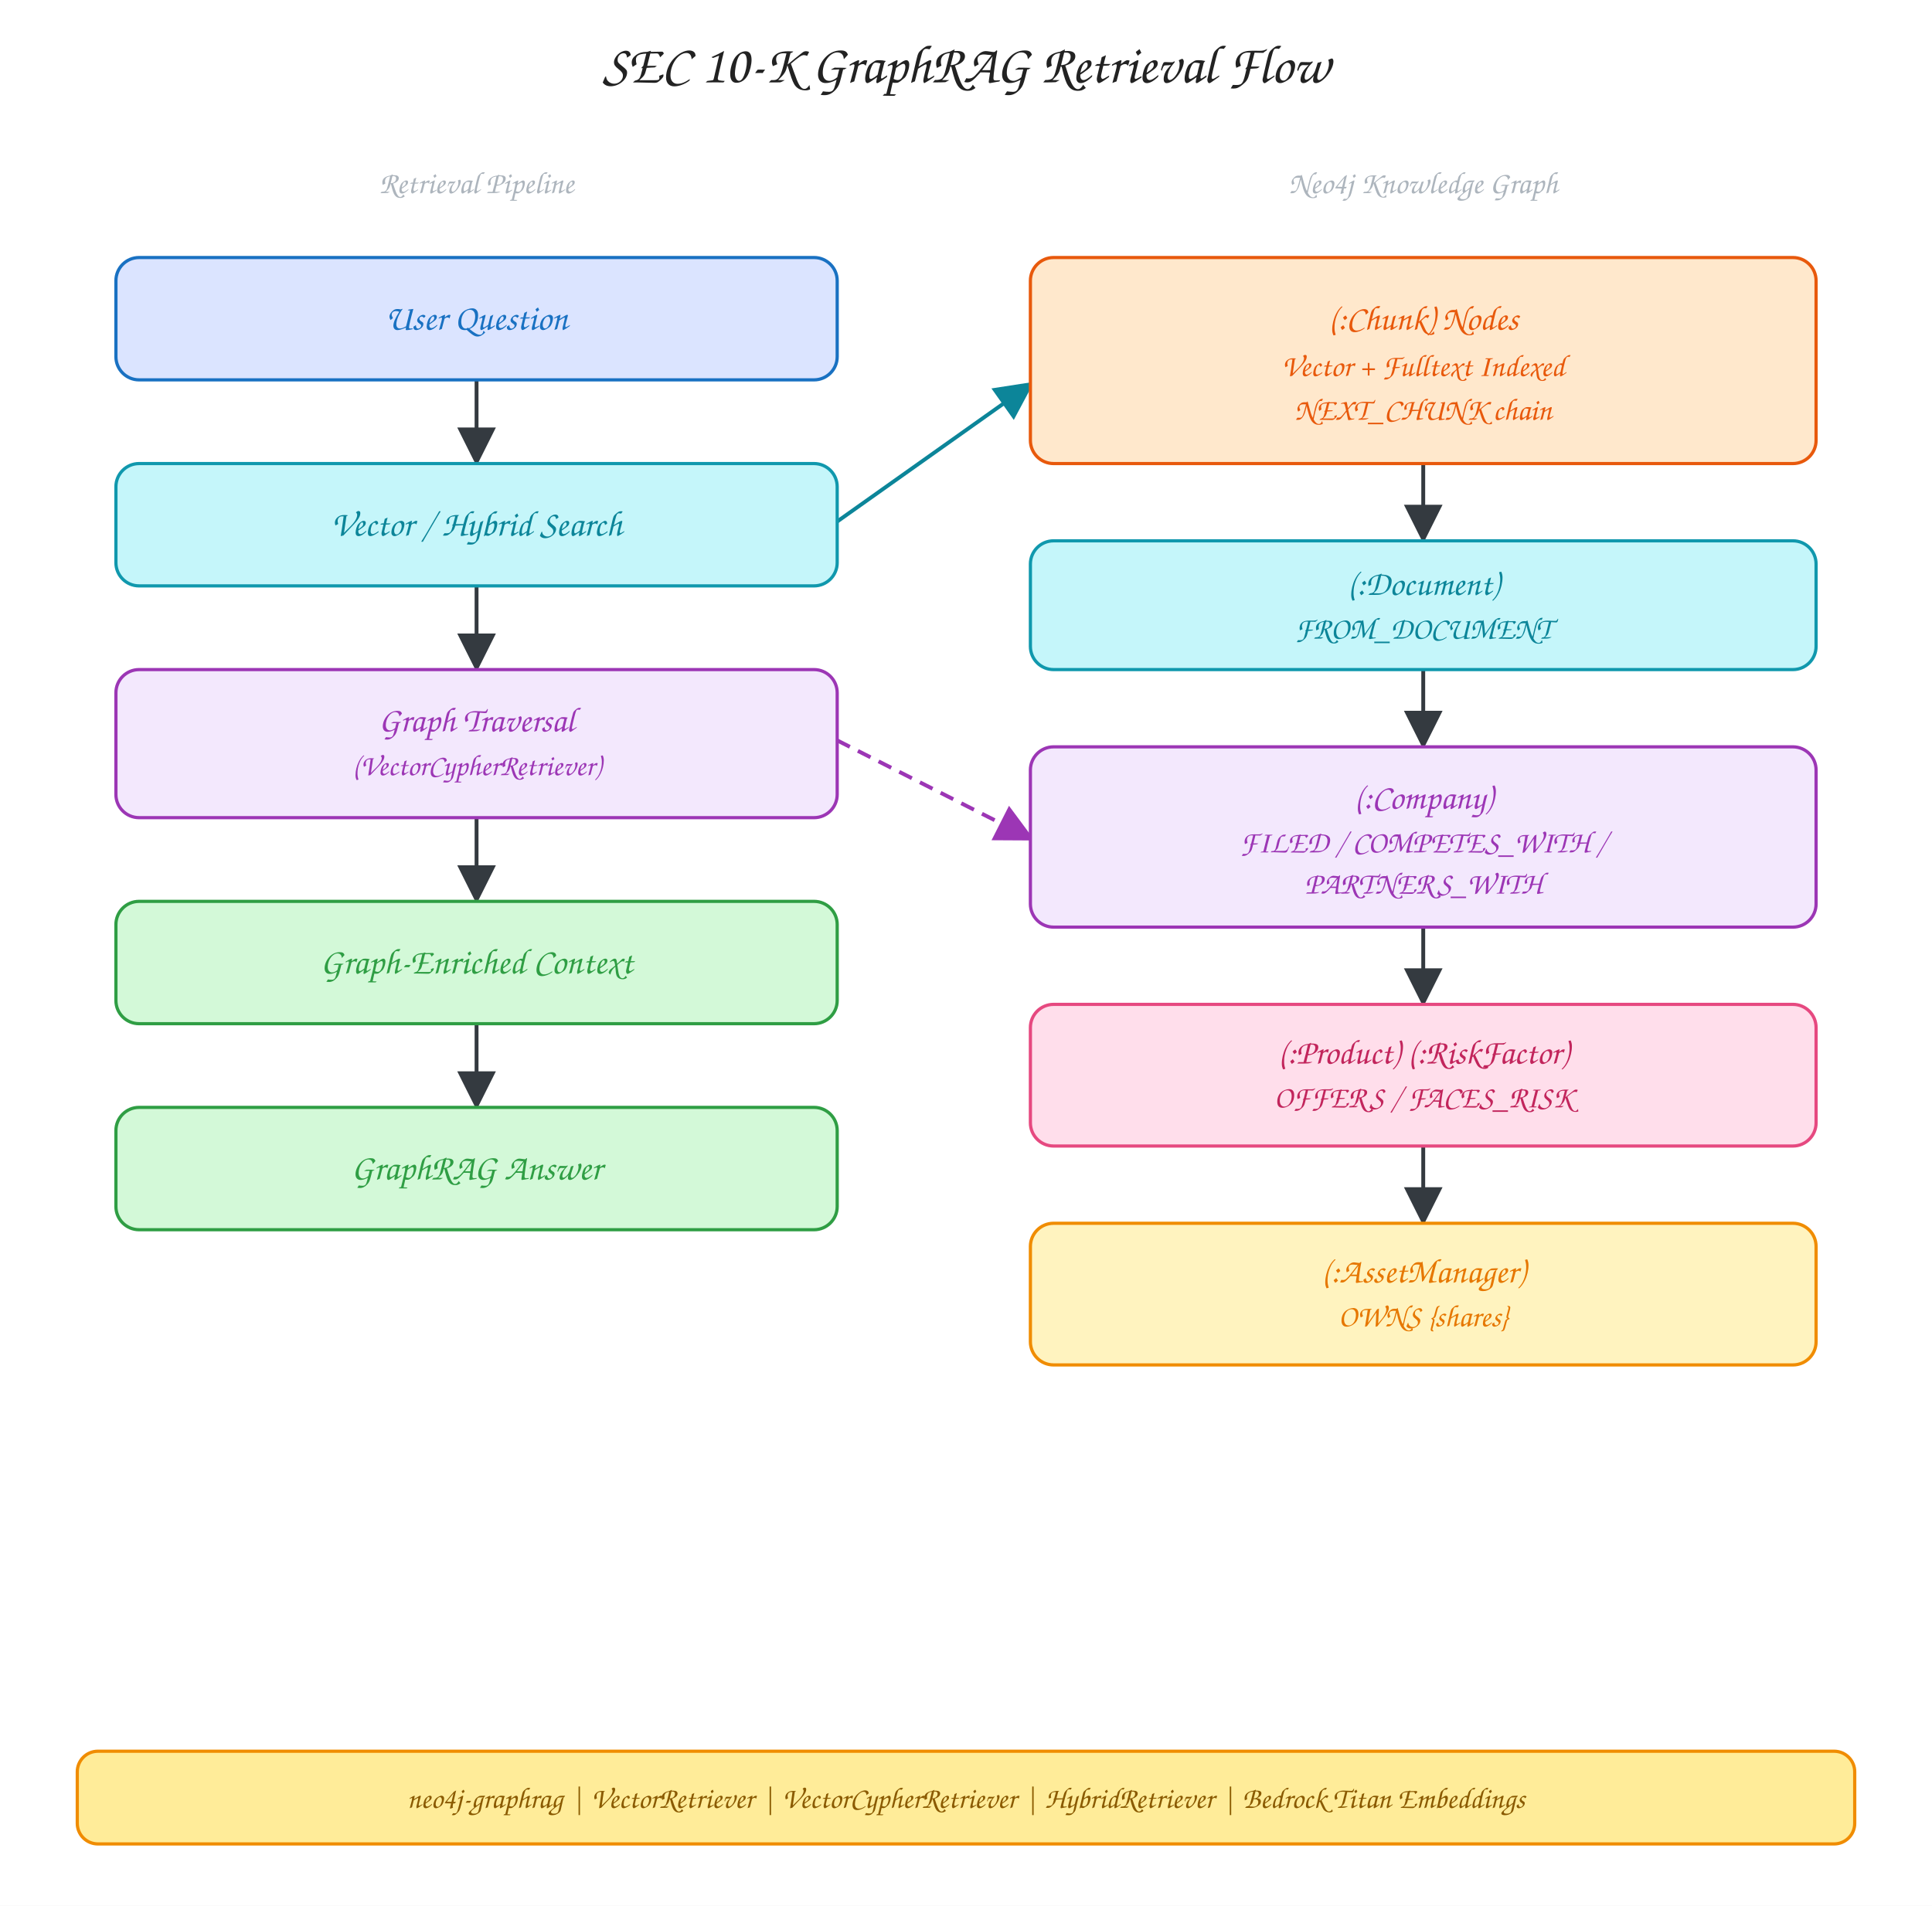
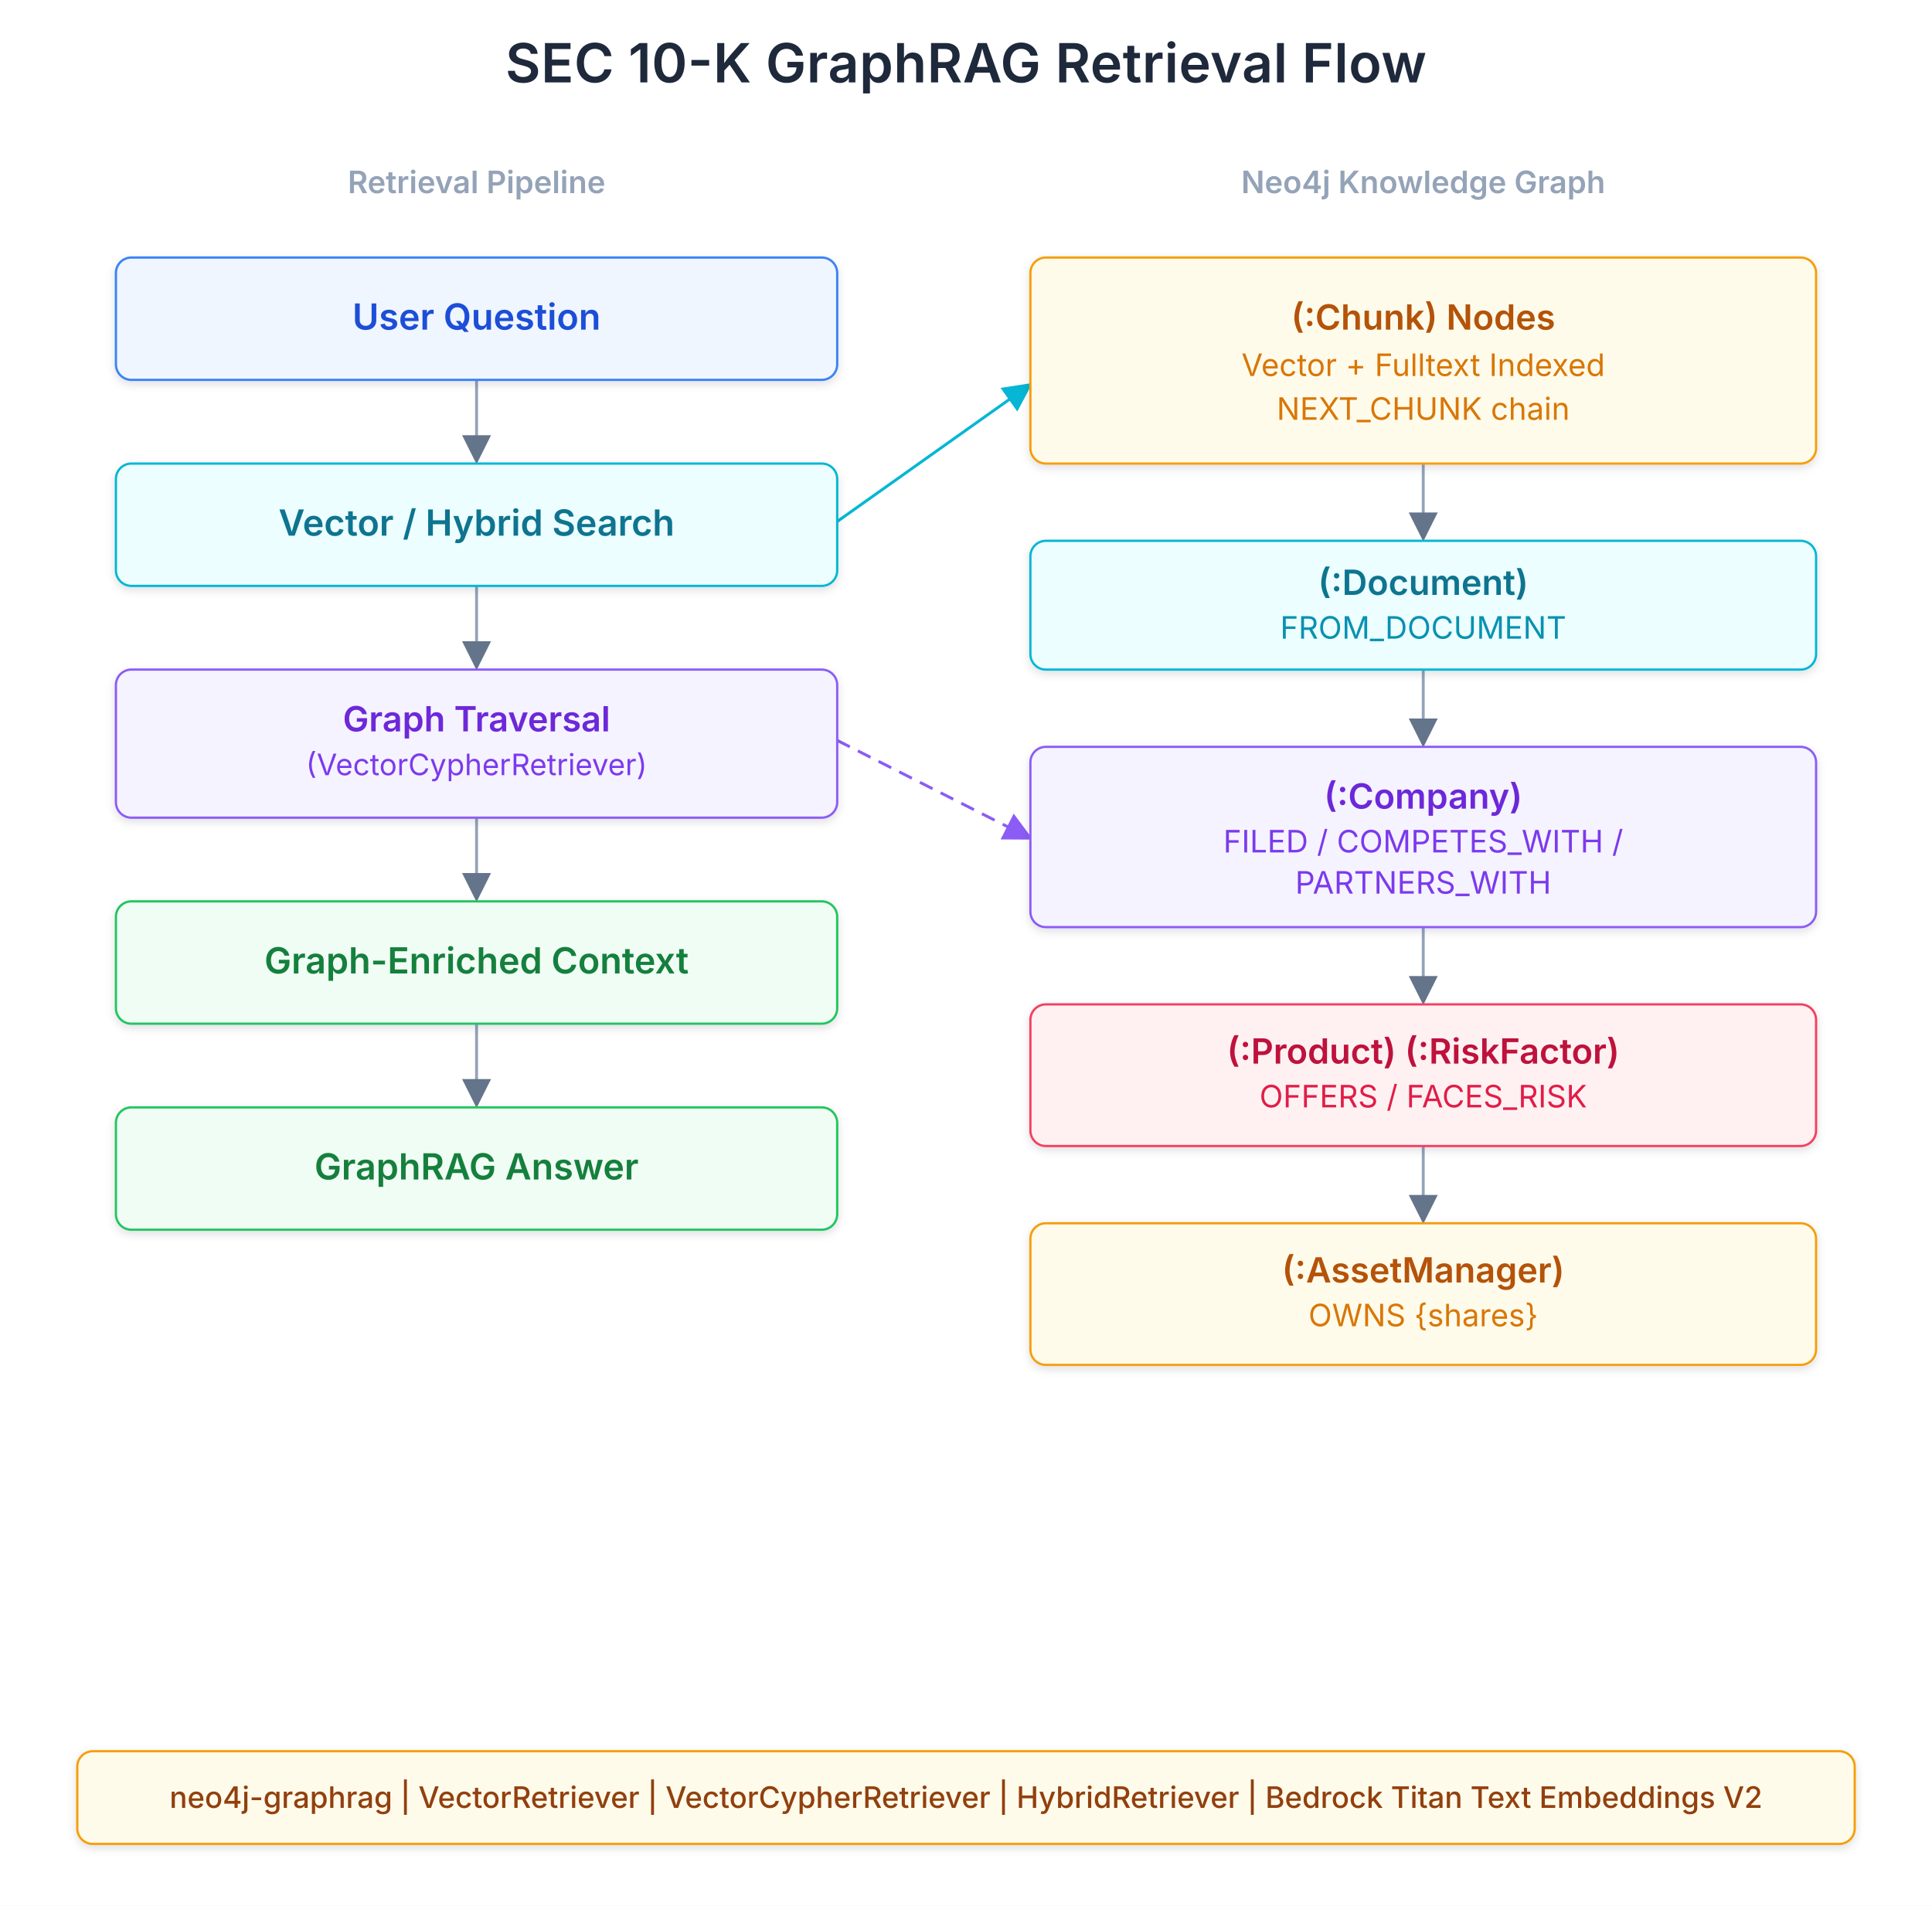
- <svg xmlns="http://www.w3.org/2000/svg" viewBox="0 0 1500 1480" font-family="'Comic Sans MS','Segoe Print','Bradley Hand',cursive">
+ <svg xmlns="http://www.w3.org/2000/svg" viewBox="0 0 1500 1480" font-family="'Inter','Segoe UI','Helvetica Neue',Arial,sans-serif">
  <defs>
    <marker id="ge-dark" markerWidth="11" markerHeight="11" refX="8" refY="5" orient="auto">
-       <path d="M0,0 L10,5 L0,10 z" fill="#343a40" />
+       <path d="M0,0 L10,5 L0,10 z" fill="#64748b" />
    </marker>
    <marker id="ge-teal" markerWidth="11" markerHeight="11" refX="8" refY="5" orient="auto">
-       <path d="M0,0 L10,5 L0,10 z" fill="#0c8599" />
+       <path d="M0,0 L10,5 L0,10 z" fill="#06b6d4" />
    </marker>
    <marker id="ge-purple" markerWidth="11" markerHeight="11" refX="8" refY="5" orient="auto">
-       <path d="M0,0 L10,5 L0,10 z" fill="#9c36b5" />
+       <path d="M0,0 L10,5 L0,10 z" fill="#8b5cf6" />
    </marker>
+     <filter id="shadow" x="-30%" y="-30%" width="160%" height="160%">
+       <feDropShadow dx="0" dy="2.5" stdDeviation="3.5" flood-color="#101828" flood-opacity="0.13" />
+     </filter>
  </defs>
  <rect x="0" y="0" width="1500" height="1480" fill="#ffffff" />
-   <text x="750" y="64" text-anchor="middle" font-size="42" fill="#222">SEC 10-K GraphRAG Retrieval Flow</text>
-   <text x="370" y="150" text-anchor="middle" font-size="24" fill="#adb5bd">Retrieval Pipeline</text>
-   <text x="1105" y="150" text-anchor="middle" font-size="24" fill="#adb5bd">Neo4j Knowledge Graph</text>
-   <line x1="370" y1="295" x2="370" y2="356" stroke="#343a40" stroke-width="3" marker-end="url(#ge-dark)" />
-   <line x1="370" y1="455" x2="370" y2="516" stroke="#343a40" stroke-width="3" marker-end="url(#ge-dark)" />
-   <line x1="370" y1="635" x2="370" y2="696" stroke="#343a40" stroke-width="3" marker-end="url(#ge-dark)" />
-   <line x1="370" y1="795" x2="370" y2="856" stroke="#343a40" stroke-width="3" marker-end="url(#ge-dark)" />
-   <line x1="1105" y1="360" x2="1105" y2="416" stroke="#343a40" stroke-width="3" marker-end="url(#ge-dark)" />
-   <line x1="1105" y1="520" x2="1105" y2="576" stroke="#343a40" stroke-width="3" marker-end="url(#ge-dark)" />
-   <line x1="1105" y1="720" x2="1105" y2="776" stroke="#343a40" stroke-width="3" marker-end="url(#ge-dark)" />
-   <line x1="1105" y1="890" x2="1105" y2="946" stroke="#343a40" stroke-width="3" marker-end="url(#ge-dark)" />
-   <line x1="650" y1="405" x2="798" y2="300" stroke="#0c8599" stroke-width="3" marker-end="url(#ge-teal)" />
-   <line x1="650" y1="575" x2="798" y2="650" stroke="#9c36b5" stroke-width="3" stroke-dasharray="11 7" marker-end="url(#ge-purple)" />
-   <rect x="90" y="200" width="560" height="95" rx="18" fill="#dbe4ff" stroke="#1971c2" stroke-width="2.5" />
-   <text x="370" y="256" text-anchor="middle" font-size="28" fill="#1971c2">User Question</text>
-   <rect x="90" y="360" width="560" height="95" rx="18" fill="#c5f6fa" stroke="#1098ad" stroke-width="2.5" />
-   <text x="370" y="416" text-anchor="middle" font-size="28" fill="#0c8599">Vector / Hybrid Search</text>
-   <rect x="90" y="520" width="560" height="115" rx="18" fill="#f3e8fd" stroke="#9c36b5" stroke-width="2.5" />
-   <text x="370" y="568" text-anchor="middle" font-size="27" fill="#9c36b5">Graph Traversal</text>
-   <text x="370" y="602" text-anchor="middle" font-size="23" fill="#9c36b5">(VectorCypherRetriever)</text>
-   <rect x="90" y="700" width="560" height="95" rx="18" fill="#d3f9d8" stroke="#2f9e44" stroke-width="2.5" />
-   <text x="370" y="756" text-anchor="middle" font-size="28" fill="#2f9e44">Graph-Enriched Context</text>
-   <rect x="90" y="860" width="560" height="95" rx="18" fill="#d3f9d8" stroke="#2f9e44" stroke-width="2.5" />
-   <text x="370" y="916" text-anchor="middle" font-size="28" fill="#2f9e44">GraphRAG Answer</text>
-   <rect x="800" y="200" width="610" height="160" rx="18" fill="#ffe8cc" stroke="#e8590c" stroke-width="2.5" />
-   <text x="1105" y="256" text-anchor="middle" font-size="27" fill="#e8590c">(:Chunk) Nodes</text>
-   <text x="1105" y="292" text-anchor="middle" font-size="24" fill="#e8590c">Vector + Fulltext Indexed</text>
-   <text x="1105" y="326" text-anchor="middle" font-size="24" fill="#e8590c">NEXT_CHUNK chain</text>
-   <rect x="800" y="420" width="610" height="100" rx="18" fill="#c5f6fa" stroke="#1098ad" stroke-width="2.5" />
-   <text x="1105" y="462" text-anchor="middle" font-size="27" fill="#0c8599">(:Document)</text>
-   <text x="1105" y="496" text-anchor="middle" font-size="24" fill="#0c8599">FROM_DOCUMENT</text>
-   <rect x="800" y="580" width="610" height="140" rx="18" fill="#f3e8fd" stroke="#9c36b5" stroke-width="2.5" />
-   <text x="1105" y="628" text-anchor="middle" font-size="27" fill="#9c36b5">(:Company)</text>
-   <text x="1105" y="662" text-anchor="middle" font-size="24" fill="#9c36b5">FILED / COMPETES_WITH /</text>
-   <text x="1105" y="694" text-anchor="middle" font-size="24" fill="#9c36b5">PARTNERS_WITH</text>
-   <rect x="800" y="780" width="610" height="110" rx="18" fill="#ffdeeb" stroke="#e64980" stroke-width="2.5" />
-   <text x="1105" y="826" text-anchor="middle" font-size="27" fill="#c2255c">(:Product) (:RiskFactor)</text>
-   <text x="1105" y="860" text-anchor="middle" font-size="24" fill="#c2255c">OFFERS / FACES_RISK</text>
-   <rect x="800" y="950" width="610" height="110" rx="18" fill="#fff3bf" stroke="#f08c00" stroke-width="2.5" />
-   <text x="1105" y="996" text-anchor="middle" font-size="27" fill="#e67700">(:AssetManager)</text>
-   <text x="1105" y="1030" text-anchor="middle" font-size="24" fill="#e67700">OWNS {shares}</text>
-   <rect x="60" y="1360" width="1380" height="72" rx="16" fill="#ffec99" stroke="#f08c00" stroke-width="2.5" />
-   <text x="750" y="1404" text-anchor="middle" font-size="23" fill="#8a5a00">neo4j-graphrag  |  VectorRetriever  |  VectorCypherRetriever  |  HybridRetriever  |  Bedrock Titan Embeddings</text>
+   <text x="750" y="64" text-anchor="middle" font-size="42" font-weight="600" letter-spacing="0.3" fill="#1e293b">SEC 10-K GraphRAG Retrieval Flow</text>
+   <text x="370" y="150" text-anchor="middle" font-size="24" font-weight="600" fill="#94a3b8">Retrieval Pipeline</text>
+   <text x="1105" y="150" text-anchor="middle" font-size="24" font-weight="600" fill="#94a3b8">Neo4j Knowledge Graph</text>
+   <line x1="370" y1="295" x2="370" y2="356" stroke="#94a3b8" stroke-width="2.25" marker-end="url(#ge-dark)" />
+   <line x1="370" y1="455" x2="370" y2="516" stroke="#94a3b8" stroke-width="2.25" marker-end="url(#ge-dark)" />
+   <line x1="370" y1="635" x2="370" y2="696" stroke="#94a3b8" stroke-width="2.25" marker-end="url(#ge-dark)" />
+   <line x1="370" y1="795" x2="370" y2="856" stroke="#94a3b8" stroke-width="2.25" marker-end="url(#ge-dark)" />
+   <line x1="1105" y1="360" x2="1105" y2="416" stroke="#94a3b8" stroke-width="2.25" marker-end="url(#ge-dark)" />
+   <line x1="1105" y1="520" x2="1105" y2="576" stroke="#94a3b8" stroke-width="2.25" marker-end="url(#ge-dark)" />
+   <line x1="1105" y1="720" x2="1105" y2="776" stroke="#94a3b8" stroke-width="2.25" marker-end="url(#ge-dark)" />
+   <line x1="1105" y1="890" x2="1105" y2="946" stroke="#94a3b8" stroke-width="2.25" marker-end="url(#ge-dark)" />
+   <line x1="650" y1="405" x2="798" y2="300" stroke="#06b6d4" stroke-width="2.25" marker-end="url(#ge-teal)" />
+   <line x1="650" y1="575" x2="798" y2="650" stroke="#8b5cf6" stroke-width="2.25" stroke-dasharray="11 7" marker-end="url(#ge-purple)" />
+   <rect x="90" y="200" width="560" height="95" rx="12" fill="#eff6ff" stroke="#3b82f6" stroke-width="1.75" filter="url(#shadow)" />
+   <text x="370" y="256" text-anchor="middle" font-size="28" font-weight="600" fill="#1d4ed8">User Question</text>
+   <rect x="90" y="360" width="560" height="95" rx="12" fill="#ecfeff" stroke="#06b6d4" stroke-width="1.75" filter="url(#shadow)" />
+   <text x="370" y="416" text-anchor="middle" font-size="28" font-weight="600" fill="#0e7490">Vector / Hybrid Search</text>
+   <rect x="90" y="520" width="560" height="115" rx="12" fill="#f5f3ff" stroke="#8b5cf6" stroke-width="1.75" filter="url(#shadow)" />
+   <text x="370" y="568" text-anchor="middle" font-size="27" font-weight="600" fill="#6d28d9">Graph Traversal</text>
+   <text x="370" y="602" text-anchor="middle" font-size="23" fill="#7c3aed">(VectorCypherRetriever)</text>
+   <rect x="90" y="700" width="560" height="95" rx="12" fill="#f0fdf4" stroke="#22c55e" stroke-width="1.75" filter="url(#shadow)" />
+   <text x="370" y="756" text-anchor="middle" font-size="28" font-weight="600" fill="#15803d">Graph-Enriched Context</text>
+   <rect x="90" y="860" width="560" height="95" rx="12" fill="#f0fdf4" stroke="#22c55e" stroke-width="1.75" filter="url(#shadow)" />
+   <text x="370" y="916" text-anchor="middle" font-size="28" font-weight="600" fill="#15803d">GraphRAG Answer</text>
+   <rect x="800" y="200" width="610" height="160" rx="12" fill="#fffbeb" stroke="#f59e0b" stroke-width="1.75" filter="url(#shadow)" />
+   <text x="1105" y="256" text-anchor="middle" font-size="27" font-weight="600" fill="#b45309">(:Chunk) Nodes</text>
+   <text x="1105" y="292" text-anchor="middle" font-size="24" fill="#d97706">Vector + Fulltext Indexed</text>
+   <text x="1105" y="326" text-anchor="middle" font-size="24" fill="#d97706">NEXT_CHUNK chain</text>
+   <rect x="800" y="420" width="610" height="100" rx="12" fill="#ecfeff" stroke="#06b6d4" stroke-width="1.75" filter="url(#shadow)" />
+   <text x="1105" y="462" text-anchor="middle" font-size="27" font-weight="600" fill="#0e7490">(:Document)</text>
+   <text x="1105" y="496" text-anchor="middle" font-size="24" fill="#0891b2">FROM_DOCUMENT</text>
+   <rect x="800" y="580" width="610" height="140" rx="12" fill="#f5f3ff" stroke="#8b5cf6" stroke-width="1.75" filter="url(#shadow)" />
+   <text x="1105" y="628" text-anchor="middle" font-size="27" font-weight="600" fill="#6d28d9">(:Company)</text>
+   <text x="1105" y="662" text-anchor="middle" font-size="24" fill="#7c3aed">FILED / COMPETES_WITH /</text>
+   <text x="1105" y="694" text-anchor="middle" font-size="24" fill="#7c3aed">PARTNERS_WITH</text>
+   <rect x="800" y="780" width="610" height="110" rx="12" fill="#fff1f2" stroke="#f43f5e" stroke-width="1.75" filter="url(#shadow)" />
+   <text x="1105" y="826" text-anchor="middle" font-size="27" font-weight="600" fill="#be123c">(:Product) (:RiskFactor)</text>
+   <text x="1105" y="860" text-anchor="middle" font-size="24" fill="#e11d48">OFFERS / FACES_RISK</text>
+   <rect x="800" y="950" width="610" height="110" rx="12" fill="#fffbeb" stroke="#f59e0b" stroke-width="1.75" filter="url(#shadow)" />
+   <text x="1105" y="996" text-anchor="middle" font-size="27" font-weight="600" fill="#b45309">(:AssetManager)</text>
+   <text x="1105" y="1030" text-anchor="middle" font-size="24" fill="#d97706">OWNS {shares}</text>
+   <rect x="60" y="1360" width="1380" height="72" rx="12" fill="#fffbeb" stroke="#f59e0b" stroke-width="1.75" filter="url(#shadow)" />
+   <text x="750" y="1404" text-anchor="middle" font-size="23" font-weight="500" fill="#92400e">neo4j-graphrag  |  VectorRetriever  |  VectorCypherRetriever  |  HybridRetriever  |  Bedrock Titan Text Embeddings V2</text>
</svg>
